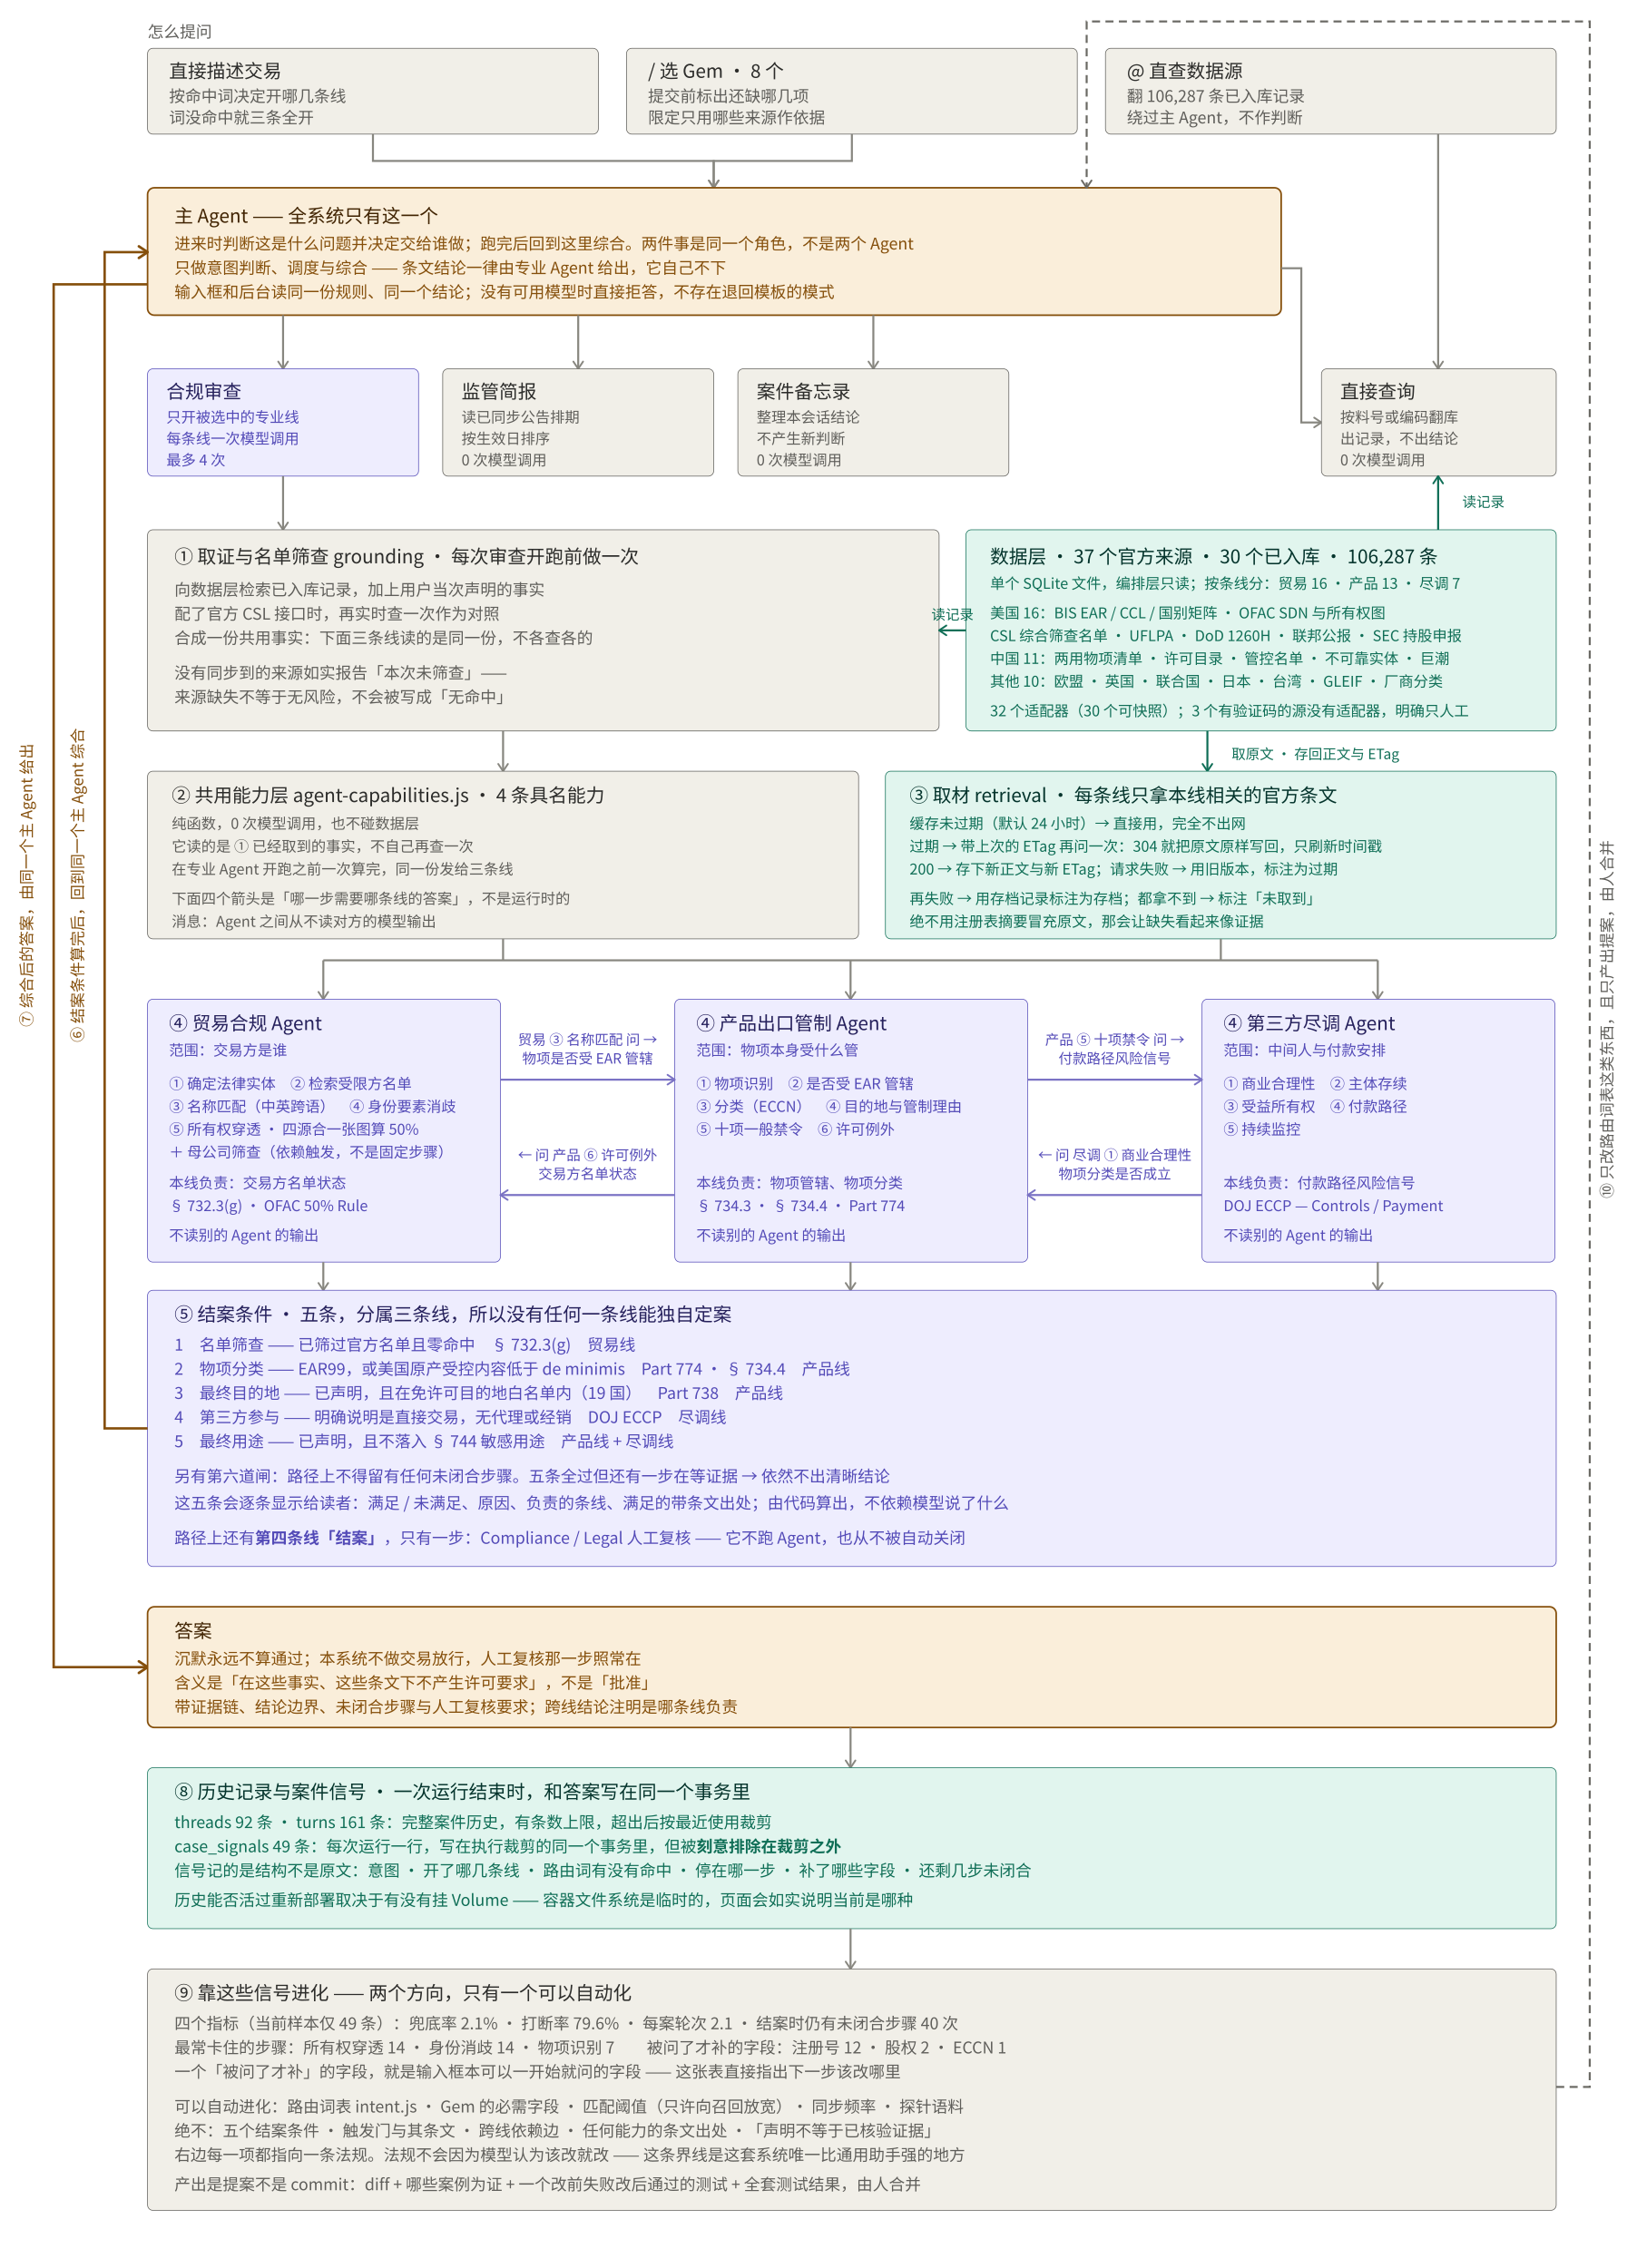
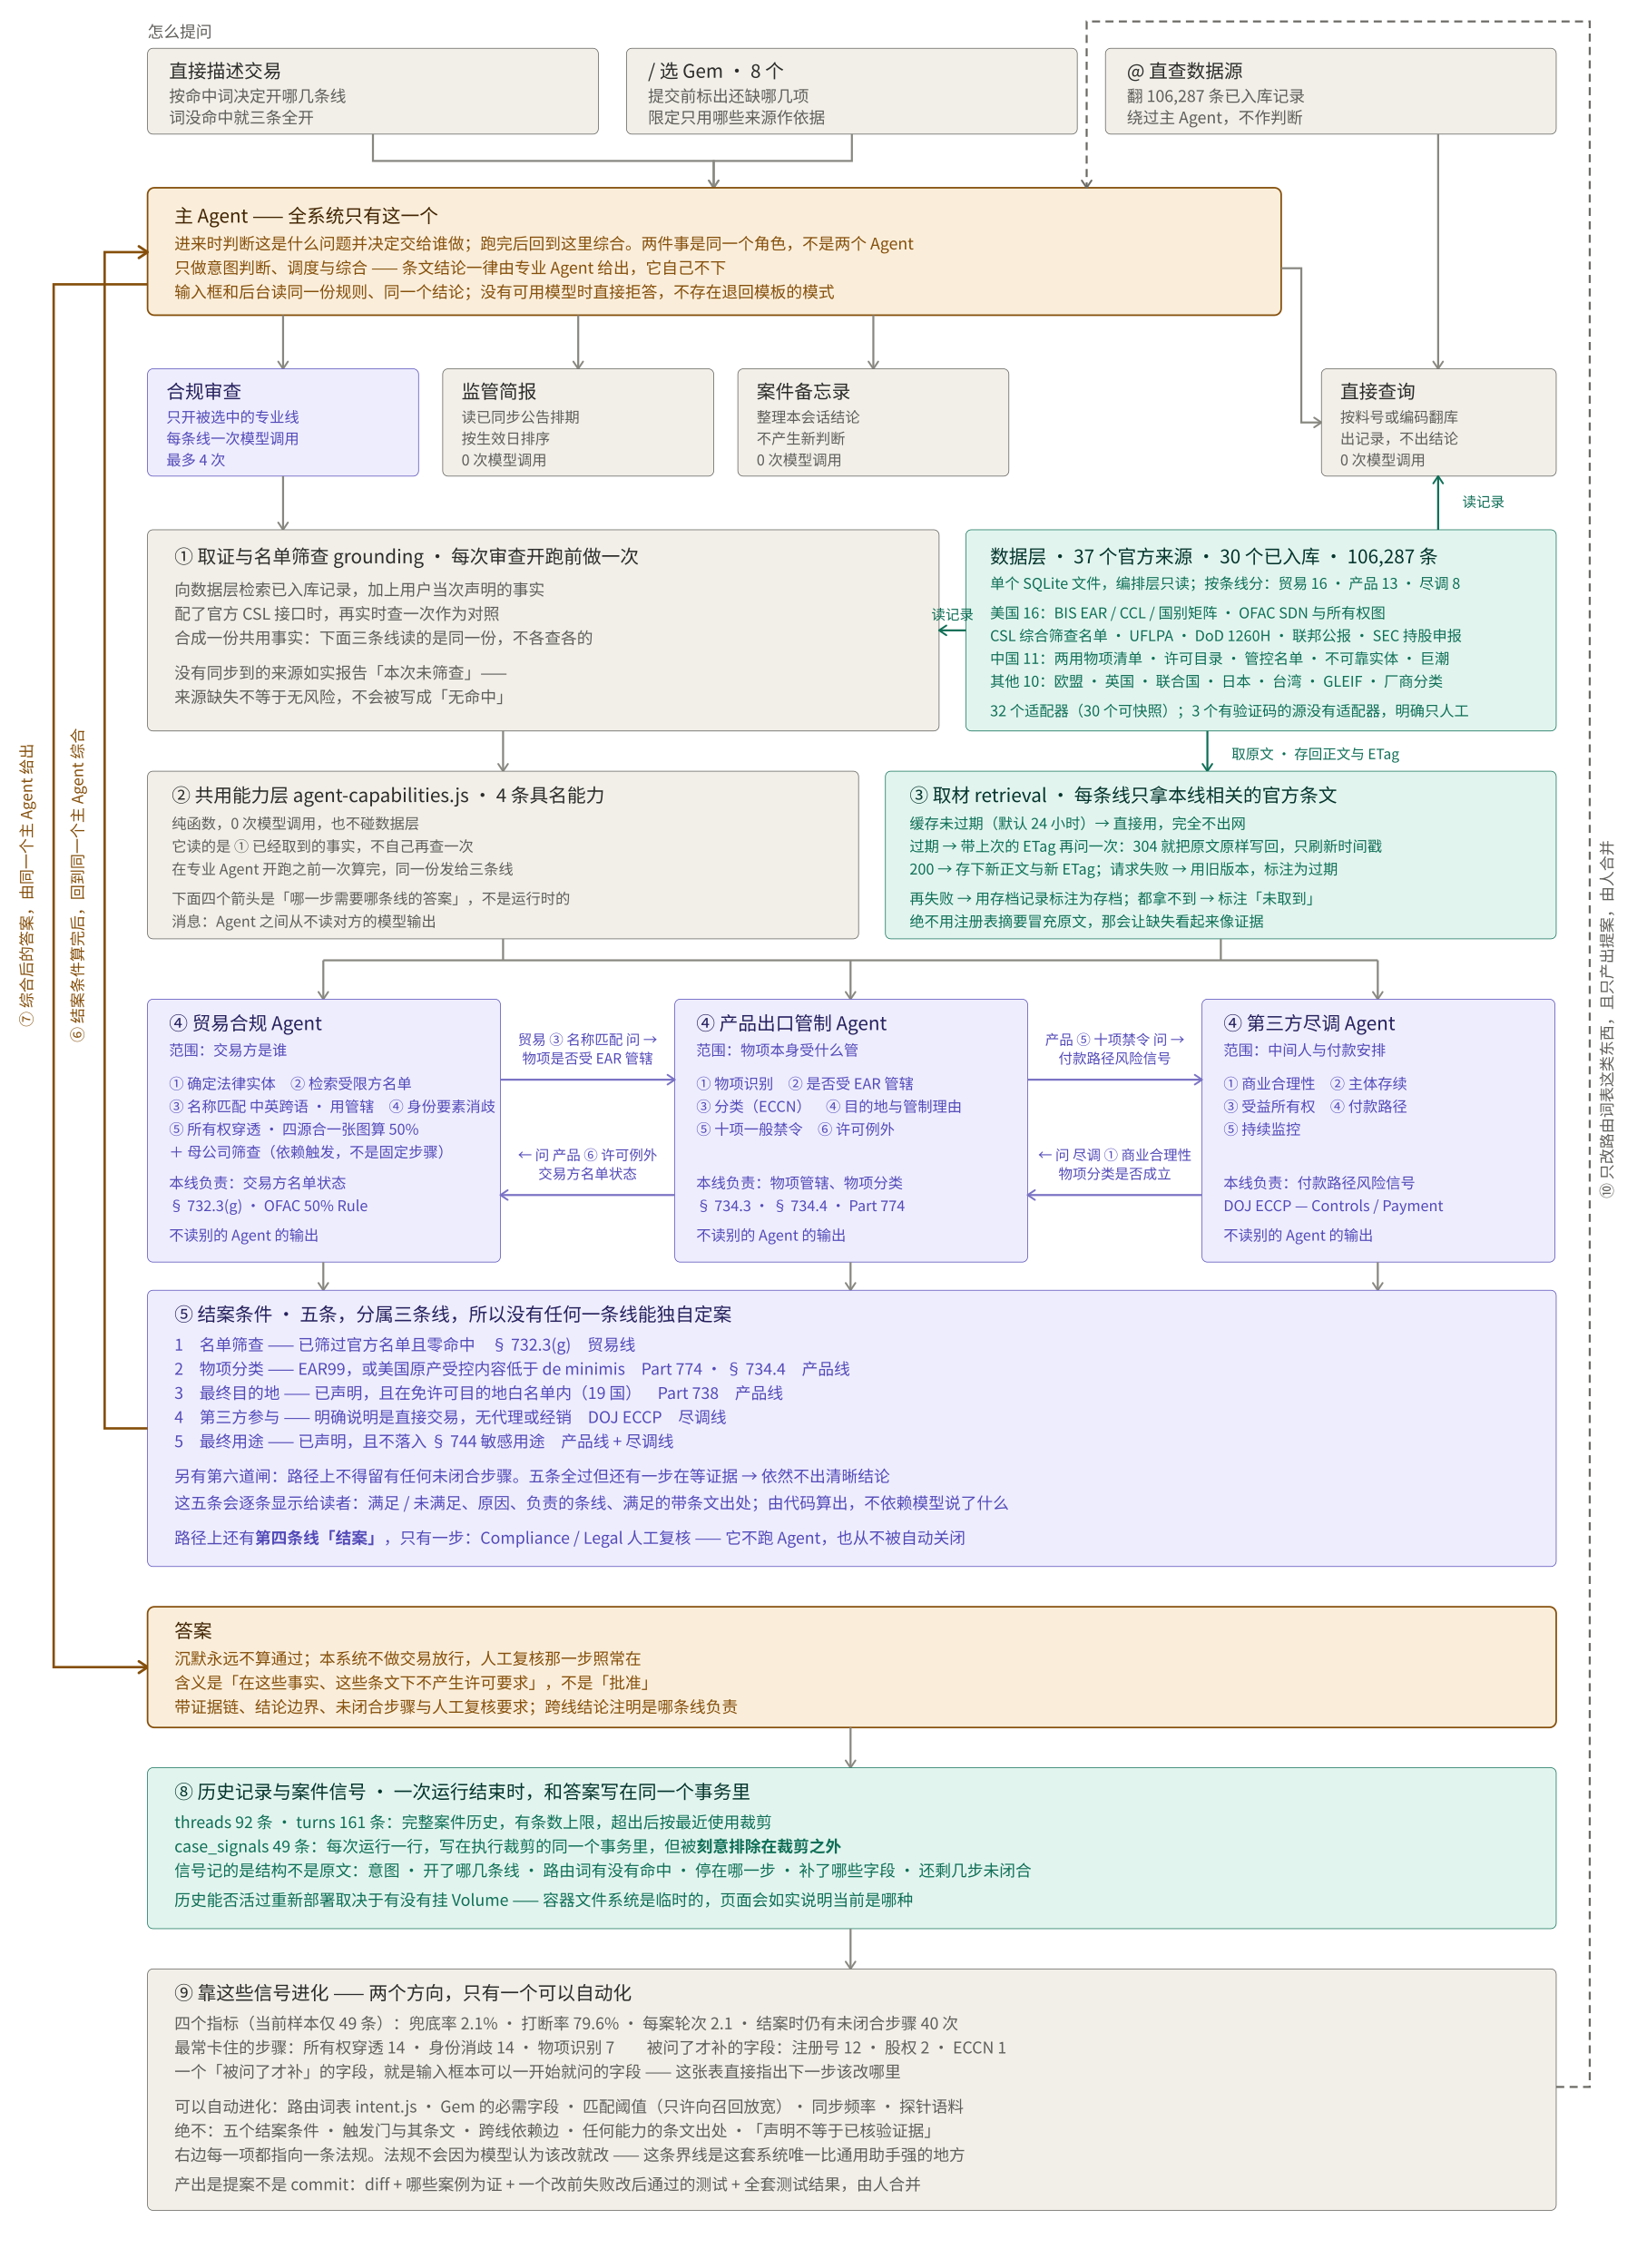
<svg xmlns="http://www.w3.org/2000/svg" width="1220" height="1691" viewBox="0 0 1220 1691" role="img">
  <style>
  svg { background: #ffffff; }
  text { font-family: "PingFang SC", "Hiragino Sans GB", "Microsoft YaHei", "Noto Sans CJK SC", -apple-system, "Segoe UI", sans-serif; }
  .th { font-size: 14px; font-weight: 500; fill: #2C2C2A; }
  .ts { font-size: 12px; font-weight: 400; fill: #5F5E5A; }
  .tn { font-size: 11px; font-weight: 400; fill: #5F5E5A; }
  .cap { font-size: 10.5px; font-weight: 500; fill: #534AB7; }
  .arr { stroke: #888780; stroke-width: 1.5; fill: none; }
  .arr-cap { stroke: #7A72C4; stroke-width: 1.5; fill: none; }
  .arr-data { stroke: #0F6E56; stroke-width: 1.5; fill: none; }
  .arr-loop { stroke: #854F0B; stroke-width: 1.8; fill: none; }
  .lbl-loop { font-size: 11.5px; font-weight: 500; fill: #854F0B; }
  .lbl-data { font-size: 10.5px; font-weight: 500; fill: #0F6E56; }
  .arr-evo { stroke: #6B6A64; stroke-width: 1.5; fill: none; stroke-dasharray: 6 4; }
  .lbl-evo { font-size: 11.5px; font-weight: 500; fill: #5F5E5A; }
  .c-gray rect { fill: #F1EFE8; stroke: #5F5E5A; stroke-width: 0.5; }
  .c-gray .th { fill: #2C2C2A; } .c-gray .ts, .c-gray .tn { fill: #5F5E5A; }
  .c-purple rect { fill: #EEEDFE; stroke: #534AB7; stroke-width: 0.5; }
  .c-purple .th { fill: #26215C; } .c-purple .ts, .c-purple .tn { fill: #534AB7; }
  .c-amber rect { fill: #FAEEDA; stroke: #854F0B; stroke-width: 1.2; }
  .c-amber .th { fill: #412402; } .c-amber .ts, .c-amber .tn { fill: #854F0B; }
  .c-teal rect { fill: #E1F5EE; stroke: #0F6E56; stroke-width: 0.5; }
  .c-teal .th { fill: #04342C; } .c-teal .ts, .c-teal .tn { fill: #0F6E56; }
</style>
  <defs>
    <marker id="a" viewBox="0 0 10 10" refX="8" refY="5" markerWidth="6" markerHeight="6" orient="auto-start-reverse">
      <path d="M2 1L8 5L2 9" fill="none" stroke="#888780" stroke-width="1.5" stroke-linecap="round" stroke-linejoin="round" />
    </marker>
    <marker id="ac" viewBox="0 0 10 10" refX="8" refY="5" markerWidth="6" markerHeight="6" orient="auto-start-reverse">
      <path d="M2 1L8 5L2 9" fill="none" stroke="#7A72C4" stroke-width="1.5" stroke-linecap="round" stroke-linejoin="round" />
    </marker>
    <marker id="ad" viewBox="0 0 10 10" refX="8" refY="5" markerWidth="6" markerHeight="6" orient="auto-start-reverse">
      <path d="M2 1L8 5L2 9" fill="none" stroke="#0F6E56" stroke-width="1.5" stroke-linecap="round" stroke-linejoin="round" />
    </marker>
    <marker id="ae" viewBox="0 0 10 10" refX="8" refY="5" markerWidth="6" markerHeight="6" orient="auto-start-reverse">
      <path d="M2 1L8 5L2 9" fill="none" stroke="#6B6A64" stroke-width="1.5" stroke-linecap="round" stroke-linejoin="round" />
    </marker>
    <marker id="al" viewBox="0 0 10 10" refX="8" refY="5" markerWidth="6" markerHeight="6" orient="auto-start-reverse">
      <path d="M2 1L8 5L2 9" fill="none" stroke="#854F0B" stroke-width="1.8" stroke-linecap="round" stroke-linejoin="round" />
    </marker>
  </defs>
  <text class="ts" x="110" y="28">怎么提问</text>
  <g class="c-gray">
    <rect x="110" y="36" width="336" height="64" rx="4" />
    <text class="th" x="126" y="58">直接描述交易</text>
    <text class="ts" x="126" y="76">按命中词决定开哪几条线</text>
    <text class="ts" x="126" y="92">词没命中就三条全开</text>
  </g>
  <g class="c-gray">
    <rect x="467" y="36" width="336" height="64" rx="4" />
    <text class="th" x="483" y="58">/ 选 Gem · 8 个</text>
    <text class="ts" x="483" y="76">提交前标出还缺哪几项</text>
    <text class="ts" x="483" y="92">限定只用哪些来源作依据</text>
  </g>
  <g class="c-gray">
    <rect x="824" y="36" width="336" height="64" rx="4" />
    <text class="th" x="840" y="58">@ 直查数据源</text>
    <text class="ts" x="840" y="76">翻 106,287 条已入库记录</text>
    <text class="ts" x="840" y="92">绕过主 Agent，不作判断</text>
  </g>
  <path class="arr" d="M278 100 V120 H532 V140" marker-end="url(#a)" />
  <path class="arr" d="M635 100 V120 H532 V140" marker-end="url(#a)" />
  <path class="arr" d="M1072 100 V275" marker-end="url(#a)" />
  <g class="c-amber">
    <rect x="110" y="140" width="845" height="95" rx="5" />
    <text class="th" x="130" y="166">主 Agent —— 全系统只有这一个</text>
    <text class="ts" x="130" y="186">进来时判断这是什么问题并决定交给谁做；跑完后回到这里综合。两件事是同一个角色，不是两个 Agent</text>
    <text class="ts" x="130" y="204">只做意图判断、调度与综合 —— 条文结论一律由专业 Agent 给出，它自己不下</text>
    <text class="ts" x="130" y="222">输入框和后台读同一份规则、同一个结论；没有可用模型时直接拒答，不存在退回模板的模式</text>
  </g>
  <path class="arr" d="M211 235 V275" marker-end="url(#a)" />
  <path class="arr" d="M431 235 V275" marker-end="url(#a)" />
  <path class="arr" d="M651 235 V275" marker-end="url(#a)" />
  <path class="arr" d="M955 200 H970 V315 H985" marker-end="url(#a)" />
  <g class="c-purple">
    <rect x="110" y="275" width="202" height="80" rx="4" />
    <text class="th" x="124" y="297">合规审查</text>
    <text class="tn" x="124" y="315">只开被选中的专业线</text>
    <text class="tn" x="124" y="331">每条线一次模型调用</text>
    <text class="tn" x="124" y="347">最多 4 次</text>
  </g>
  <g class="c-gray">
    <rect x="330" y="275" width="202" height="80" rx="4" />
    <text class="th" x="344" y="297">监管简报</text>
    <text class="tn" x="344" y="315">读已同步公告排期</text>
    <text class="tn" x="344" y="331">按生效日排序</text>
    <text class="tn" x="344" y="347">0 次模型调用</text>
  </g>
  <g class="c-gray">
    <rect x="550" y="275" width="202" height="80" rx="4" />
    <text class="th" x="564" y="297">案件备忘录</text>
    <text class="tn" x="564" y="315">整理本会话结论</text>
    <text class="tn" x="564" y="331">不产生新判断</text>
    <text class="tn" x="564" y="347">0 次模型调用</text>
  </g>
  <g class="c-gray">
    <rect x="985" y="275" width="175" height="80" rx="4" />
    <text class="th" x="999" y="297">直接查询</text>
    <text class="tn" x="999" y="315">按料号或编码翻库</text>
    <text class="tn" x="999" y="331">出记录，不出结论</text>
    <text class="tn" x="999" y="347">0 次模型调用</text>
  </g>
  <path class="arr" d="M211 355 V395" marker-end="url(#a)" />
  <g class="c-gray">
    <rect x="110" y="395" width="590" height="150" rx="4" />
    <text class="th" x="130" y="420">① 取证与名单筛查 grounding · 每次审查开跑前做一次</text>
    <text class="ts" x="130" y="444">向数据层检索已入库记录，加上用户当次声明的事实</text>
    <text class="ts" x="130" y="462">配了官方 CSL 接口时，再实时查一次作为对照</text>
    <text class="ts" x="130" y="480">合成一份共用事实：下面三条线读的是同一份，不各查各的</text>
    <text class="ts" x="130" y="506">没有同步到的来源如实报告「本次未筛查」——</text>
    <text class="ts" x="130" y="524">来源缺失不等于无风险，不会被写成「无命中」</text>
  </g>
  <g class="c-teal">
    <rect x="720" y="395" width="440" height="150" rx="4" />
    <text class="th" x="738" y="420">数据层 · 37 个官方来源 · 30 个已入库 · 106,287 条</text>
-     <text class="tn" x="738" y="439">单个 SQLite 文件，编排层只读；按条线分：贸易 16 · 产品 13 · 尽调 7</text>
+     <text class="tn" x="738" y="439">单个 SQLite 文件，编排层只读；按条线分：贸易 16 · 产品 13 · 尽调 8</text>
    <text class="tn" x="738" y="461">美国 16：BIS EAR / CCL / 国别矩阵 · OFAC SDN 与所有权图</text>
    <text class="tn" x="738" y="478">　　　　CSL 综合筛查名单 · UFLPA · DoD 1260H · 联邦公报 · SEC 持股申报</text>
    <text class="tn" x="738" y="495">中国 11：两用物项清单 · 许可目录 · 管控名单 · 不可靠实体 · 巨潮</text>
    <text class="tn" x="738" y="512">其他 10：欧盟 · 英国 · 联合国 · 日本 · 台湾 · GLEIF · 厂商分类</text>
    <text class="tn" x="738" y="534">32 个适配器（30 个可快照）；3 个有验证码的源没有适配器，明确只人工</text>
  </g>
  <path class="arr-data" d="M720 470 H700" marker-end="url(#ad)" />
  <text class="lbl-data" x="710" y="462" text-anchor="middle">读记录</text>
  <path class="arr-data" d="M1072 395 V355" marker-end="url(#ad)" />
  <text class="lbl-data" x="1090" y="378">读记录</text>
  <path class="arr-data" d="M900 545 V575" marker-end="url(#ad)" />
  <text class="lbl-data" x="918" y="566">取原文 · 存回正文与 ETag</text>
  <path class="arr" d="M375 545 V575" marker-end="url(#a)" />
  <g class="c-gray">
    <rect x="110" y="575" width="530" height="125" rx="4" />
    <text class="th" x="128" y="598">② 共用能力层 agent-capabilities.js · 4 条具名能力</text>
    <text class="tn" x="128" y="618">纯函数，0 次模型调用，也不碰数据层</text>
    <text class="tn" x="128" y="635">它读的是 ① 已经取到的事实，不自己再查一次</text>
    <text class="tn" x="128" y="652">在专业 Agent 开跑之前一次算完，同一份发给三条线</text>
    <text class="tn" x="128" y="674">下面四个箭头是「哪一步需要哪条线的答案」，不是运行时的</text>
    <text class="tn" x="128" y="691">消息：Agent 之间从不读对方的模型输出</text>
  </g>
  <g class="c-teal">
    <rect x="660" y="575" width="500" height="125" rx="4" />
    <text class="th" x="678" y="598">③ 取材 retrieval · 每条线只拿本线相关的官方条文</text>
    <text class="tn" x="678" y="618">缓存未过期（默认 24 小时）→ 直接用，完全不出网</text>
    <text class="tn" x="678" y="635">过期 → 带上次的 ETag 再问一次：304 就把原文原样写回，只刷新时间戳</text>
    <text class="tn" x="678" y="652">200 → 存下新正文与新 ETag；请求失败 → 用旧版本，标注为过期</text>
    <text class="tn" x="678" y="674">再失败 → 用存档记录标注为存档；都拿不到 → 标注「未取到」</text>
    <text class="tn" x="678" y="691">绝不用注册表摘要冒充原文，那会让缺失看起来像证据</text>
  </g>
  <path class="arr" d="M375 700 V716" />
  <path class="arr" d="M910 700 V716" />
  <path class="arr" d="M241 716 H1027" />
  <path class="arr" d="M241 716 V745" marker-end="url(#a)" />
  <path class="arr" d="M634 716 V745" marker-end="url(#a)" />
  <path class="arr" d="M1027 716 V745" marker-end="url(#a)" />
  <g class="c-purple">
    <rect x="110" y="745" width="263" height="196" rx="4" />
    <text class="th" x="126" y="768">④ 贸易合规 Agent</text>
    <text class="tn" x="126" y="787">范围：交易方是谁</text>
    <text class="tn" x="126" y="812">① 确定法律实体　② 检索受限方名单</text>
-     <text class="tn" x="126" y="829">③ 名称匹配（中英跨语）　④ 身份要素消歧</text>
+     <text class="tn" x="126" y="829">③ 名称匹配 中英跨语 · 用管辖　④ 身份要素消歧</text>
    <text class="tn" x="126" y="846">⑤ 所有权穿透 · 四源合一张图算 50%</text>
    <text class="tn" x="126" y="863">＋ 母公司筛查（依赖触发，不是固定步骤）</text>
    <text class="tn" x="126" y="886">本线负责：交易方名单状态</text>
    <text class="tn" x="126" y="903">§ 732.3(g) · OFAC 50% Rule</text>
    <text class="tn" x="126" y="925">不读别的 Agent 的输出</text>
  </g>
  <g class="c-purple">
    <rect x="503" y="745" width="263" height="196" rx="4" />
    <text class="th" x="519" y="768">④ 产品出口管制 Agent</text>
    <text class="tn" x="519" y="787">范围：物项本身受什么管</text>
    <text class="tn" x="519" y="812">① 物项识别　② 是否受 EAR 管辖</text>
    <text class="tn" x="519" y="829">③ 分类（ECCN）　④ 目的地与管制理由</text>
    <text class="tn" x="519" y="846">⑤ 十项一般禁令　⑥ 许可例外</text>
    <text class="tn" x="519" y="886">本线负责：物项管辖、物项分类</text>
    <text class="tn" x="519" y="903">§ 734.3 · § 734.4 · Part 774</text>
    <text class="tn" x="519" y="925">不读别的 Agent 的输出</text>
  </g>
  <g class="c-purple">
    <rect x="896" y="745" width="263" height="196" rx="4" />
    <text class="th" x="912" y="768">④ 第三方尽调 Agent</text>
    <text class="tn" x="912" y="787">范围：中间人与付款安排</text>
    <text class="tn" x="912" y="812">① 商业合理性　② 主体存续</text>
    <text class="tn" x="912" y="829">③ 受益所有权　④ 付款路径</text>
    <text class="tn" x="912" y="846">⑤ 持续监控</text>
    <text class="tn" x="912" y="886">本线负责：付款路径风险信号</text>
    <text class="tn" x="912" y="903">DOJ ECCP — Controls / Payment</text>
    <text class="tn" x="912" y="925">不读别的 Agent 的输出</text>
  </g>
  <text class="cap" x="438" y="779" text-anchor="middle">贸易 ③ 名称匹配 问 →</text>
  <text class="cap" x="438" y="793" text-anchor="middle">物项是否受 EAR 管辖</text>
  <line class="arr-cap" x1="373" y1="805" x2="503" y2="805" marker-end="url(#ac)" />
  <text class="cap" x="438" y="865" text-anchor="middle">← 问 产品 ⑥ 许可例外</text>
  <text class="cap" x="438" y="879" text-anchor="middle">交易方名单状态</text>
  <line class="arr-cap" x1="503" y1="891" x2="373" y2="891" marker-end="url(#ac)" />
  <text class="cap" x="831" y="779" text-anchor="middle">产品 ⑤ 十项禁令 问 →</text>
  <text class="cap" x="831" y="793" text-anchor="middle">付款路径风险信号</text>
  <line class="arr-cap" x1="766" y1="805" x2="896" y2="805" marker-end="url(#ac)" />
  <text class="cap" x="831" y="865" text-anchor="middle">← 问 尽调 ① 商业合理性</text>
  <text class="cap" x="831" y="879" text-anchor="middle">物项分类是否成立</text>
  <line class="arr-cap" x1="896" y1="891" x2="766" y2="891" marker-end="url(#ac)" />
  <path class="arr" d="M241 941 V962" marker-end="url(#a)" />
  <path class="arr" d="M634 941 V962" marker-end="url(#a)" />
  <path class="arr" d="M1027 941 V962" marker-end="url(#a)" />
  <g class="c-purple">
    <rect x="110" y="962" width="1050" height="206" rx="4" />
    <text class="th" x="130" y="985">⑤ 结案条件 · 五条，分属三条线，所以没有任何一条线能独自定案</text>
    <text class="ts" x="130" y="1007">1　名单筛查 —— 已筛过官方名单且零命中　§ 732.3(g)　贸易线</text>
    <text class="ts" x="130" y="1025">2　物项分类 —— EAR99，或美国原产受控内容低于 de minimis　Part 774 · § 734.4　产品线</text>
    <text class="ts" x="130" y="1043">3　最终目的地 —— 已声明，且在免许可目的地白名单内（19 国）　Part 738　产品线</text>
    <text class="ts" x="130" y="1061">4　第三方参与 —— 明确说明是直接交易，无代理或经销　DOJ ECCP　尽调线</text>
    <text class="ts" x="130" y="1079">5　最终用途 —— 已声明，且不落入 § 744 敏感用途　产品线 + 尽调线</text>
    <text class="ts" x="130" y="1105">另有第六道闸：路径上不得留有任何未闭合步骤。五条全过但还有一步在等证据 → 依然不出清晰结论</text>
    <text class="ts" x="130" y="1125">这五条会逐条显示给读者：满足 / 未满足、原因、负责的条线、满足的带条文出处；由代码算出，不依赖模型说了什么</text>
    <text class="ts" x="130" y="1151">路径上还有<tspan font-weight="600">第四条线「结案」</tspan>，只有一步：Compliance / Legal 人工复核 —— 它不跑 Agent，也从不被自动关闭</text>
  </g>
  <path class="arr-loop" d="M110 1065 H78 V188 H110" marker-end="url(#al)" />
  <text class="lbl-loop" transform="rotate(-90 62 660)" x="62" y="660" text-anchor="middle">⑥ 结案条件算完后，回到同一个主 Agent 综合</text>
  <path class="arr-loop" d="M110 212 H40 V1243 H110" marker-end="url(#al)" />
  <text class="lbl-loop" transform="rotate(-90 24 660)" x="24" y="660" text-anchor="middle">⑦ 综合后的答案，由同一个主 Agent 给出</text>
  <g class="c-amber">
    <rect x="110" y="1198" width="1050" height="90" rx="5" />
    <text class="th" x="130" y="1221">答案</text>
    <text class="ts" x="130" y="1241">沉默永远不算通过；本系统不做交易放行，人工复核那一步照常在</text>
    <text class="ts" x="130" y="1259">含义是「在这些事实、这些条文下不产生许可要求」，不是「批准」</text>
    <text class="ts" x="130" y="1277">带证据链、结论边界、未闭合步骤与人工复核要求；跨线结论注明是哪条线负责</text>
  </g>
  <path class="arr" d="M634 1288 V1318" marker-end="url(#a)" />
  <g class="c-teal">
    <rect x="110" y="1318" width="1050" height="120" rx="4" />
    <text class="th" x="130" y="1341">⑧ 历史记录与案件信号 · 一次运行结束时，和答案写在同一个事务里</text>
    <text class="ts" x="130" y="1363">threads 92 条 · turns 161 条：完整案件历史，有条数上限，超出后按最近使用裁剪</text>
    <text class="ts" x="130" y="1381">case_signals 49 条：每次运行一行，写在执行裁剪的同一个事务里，但被<tspan font-weight="600">刻意排除在裁剪之外</tspan>
    </text>
    <text class="ts" x="130" y="1399">信号记的是结构不是原文：意图 · 开了哪几条线 · 路由词有没有命中 · 停在哪一步 · 补了哪些字段 · 还剩几步未闭合</text>
    <text class="ts" x="130" y="1421">历史能否活过重新部署取决于有没有挂 Volume —— 容器文件系统是临时的，页面会如实说明当前是哪种</text>
  </g>
  <path class="arr" d="M634 1438 V1468" marker-end="url(#a)" />
  <g class="c-gray">
    <rect x="110" y="1468" width="1050" height="180" rx="4" />
    <text class="th" x="130" y="1491">⑨ 靠这些信号进化 —— 两个方向，只有一个可以自动化</text>
    <text class="ts" x="130" y="1513">四个指标（当前样本仅 49 条）：兜底率 2.1% · 打断率 79.6% · 每案轮次 2.1 · 结案时仍有未闭合步骤 40 次</text>
    <text class="ts" x="130" y="1531">最常卡住的步骤：所有权穿透 14 · 身份消歧 14 · 物项识别 7　　被问了才补的字段：注册号 12 · 股权 2 · ECCN 1</text>
    <text class="ts" x="130" y="1549">一个「被问了才补」的字段，就是输入框本可以一开始就问的字段 —— 这张表直接指出下一步该改哪里</text>
    <text class="ts" x="130" y="1575">可以自动进化：路由词表 intent.js · Gem 的必需字段 · 匹配阈值（只许向召回放宽）· 同步频率 · 探针语料</text>
    <text class="ts" x="130" y="1593">绝不：五个结案条件 · 触发门与其条文 · 跨线依赖边 · 任何能力的条文出处 ·「声明不等于已核验证据」</text>
    <text class="ts" x="130" y="1611">右边每一项都指向一条法规。法规不会因为模型认为该改就改 —— 这条界线是这套系统唯一比通用助手强的地方</text>
    <text class="ts" x="130" y="1633">产出是提案不是 commit：diff + 哪些案例为证 + 一个改前失败改后通过的测试 + 全套测试结果，由人合并</text>
  </g>
  <path class="arr-evo" d="M1160 1556 H1185 V16 H810 V140" marker-end="url(#ae)" />
  <text class="lbl-evo" transform="rotate(-90 1202 760)" x="1202" y="760" text-anchor="middle">⑩ 只改路由词表这类东西，且只产出提案，由人合并</text>
</svg>
